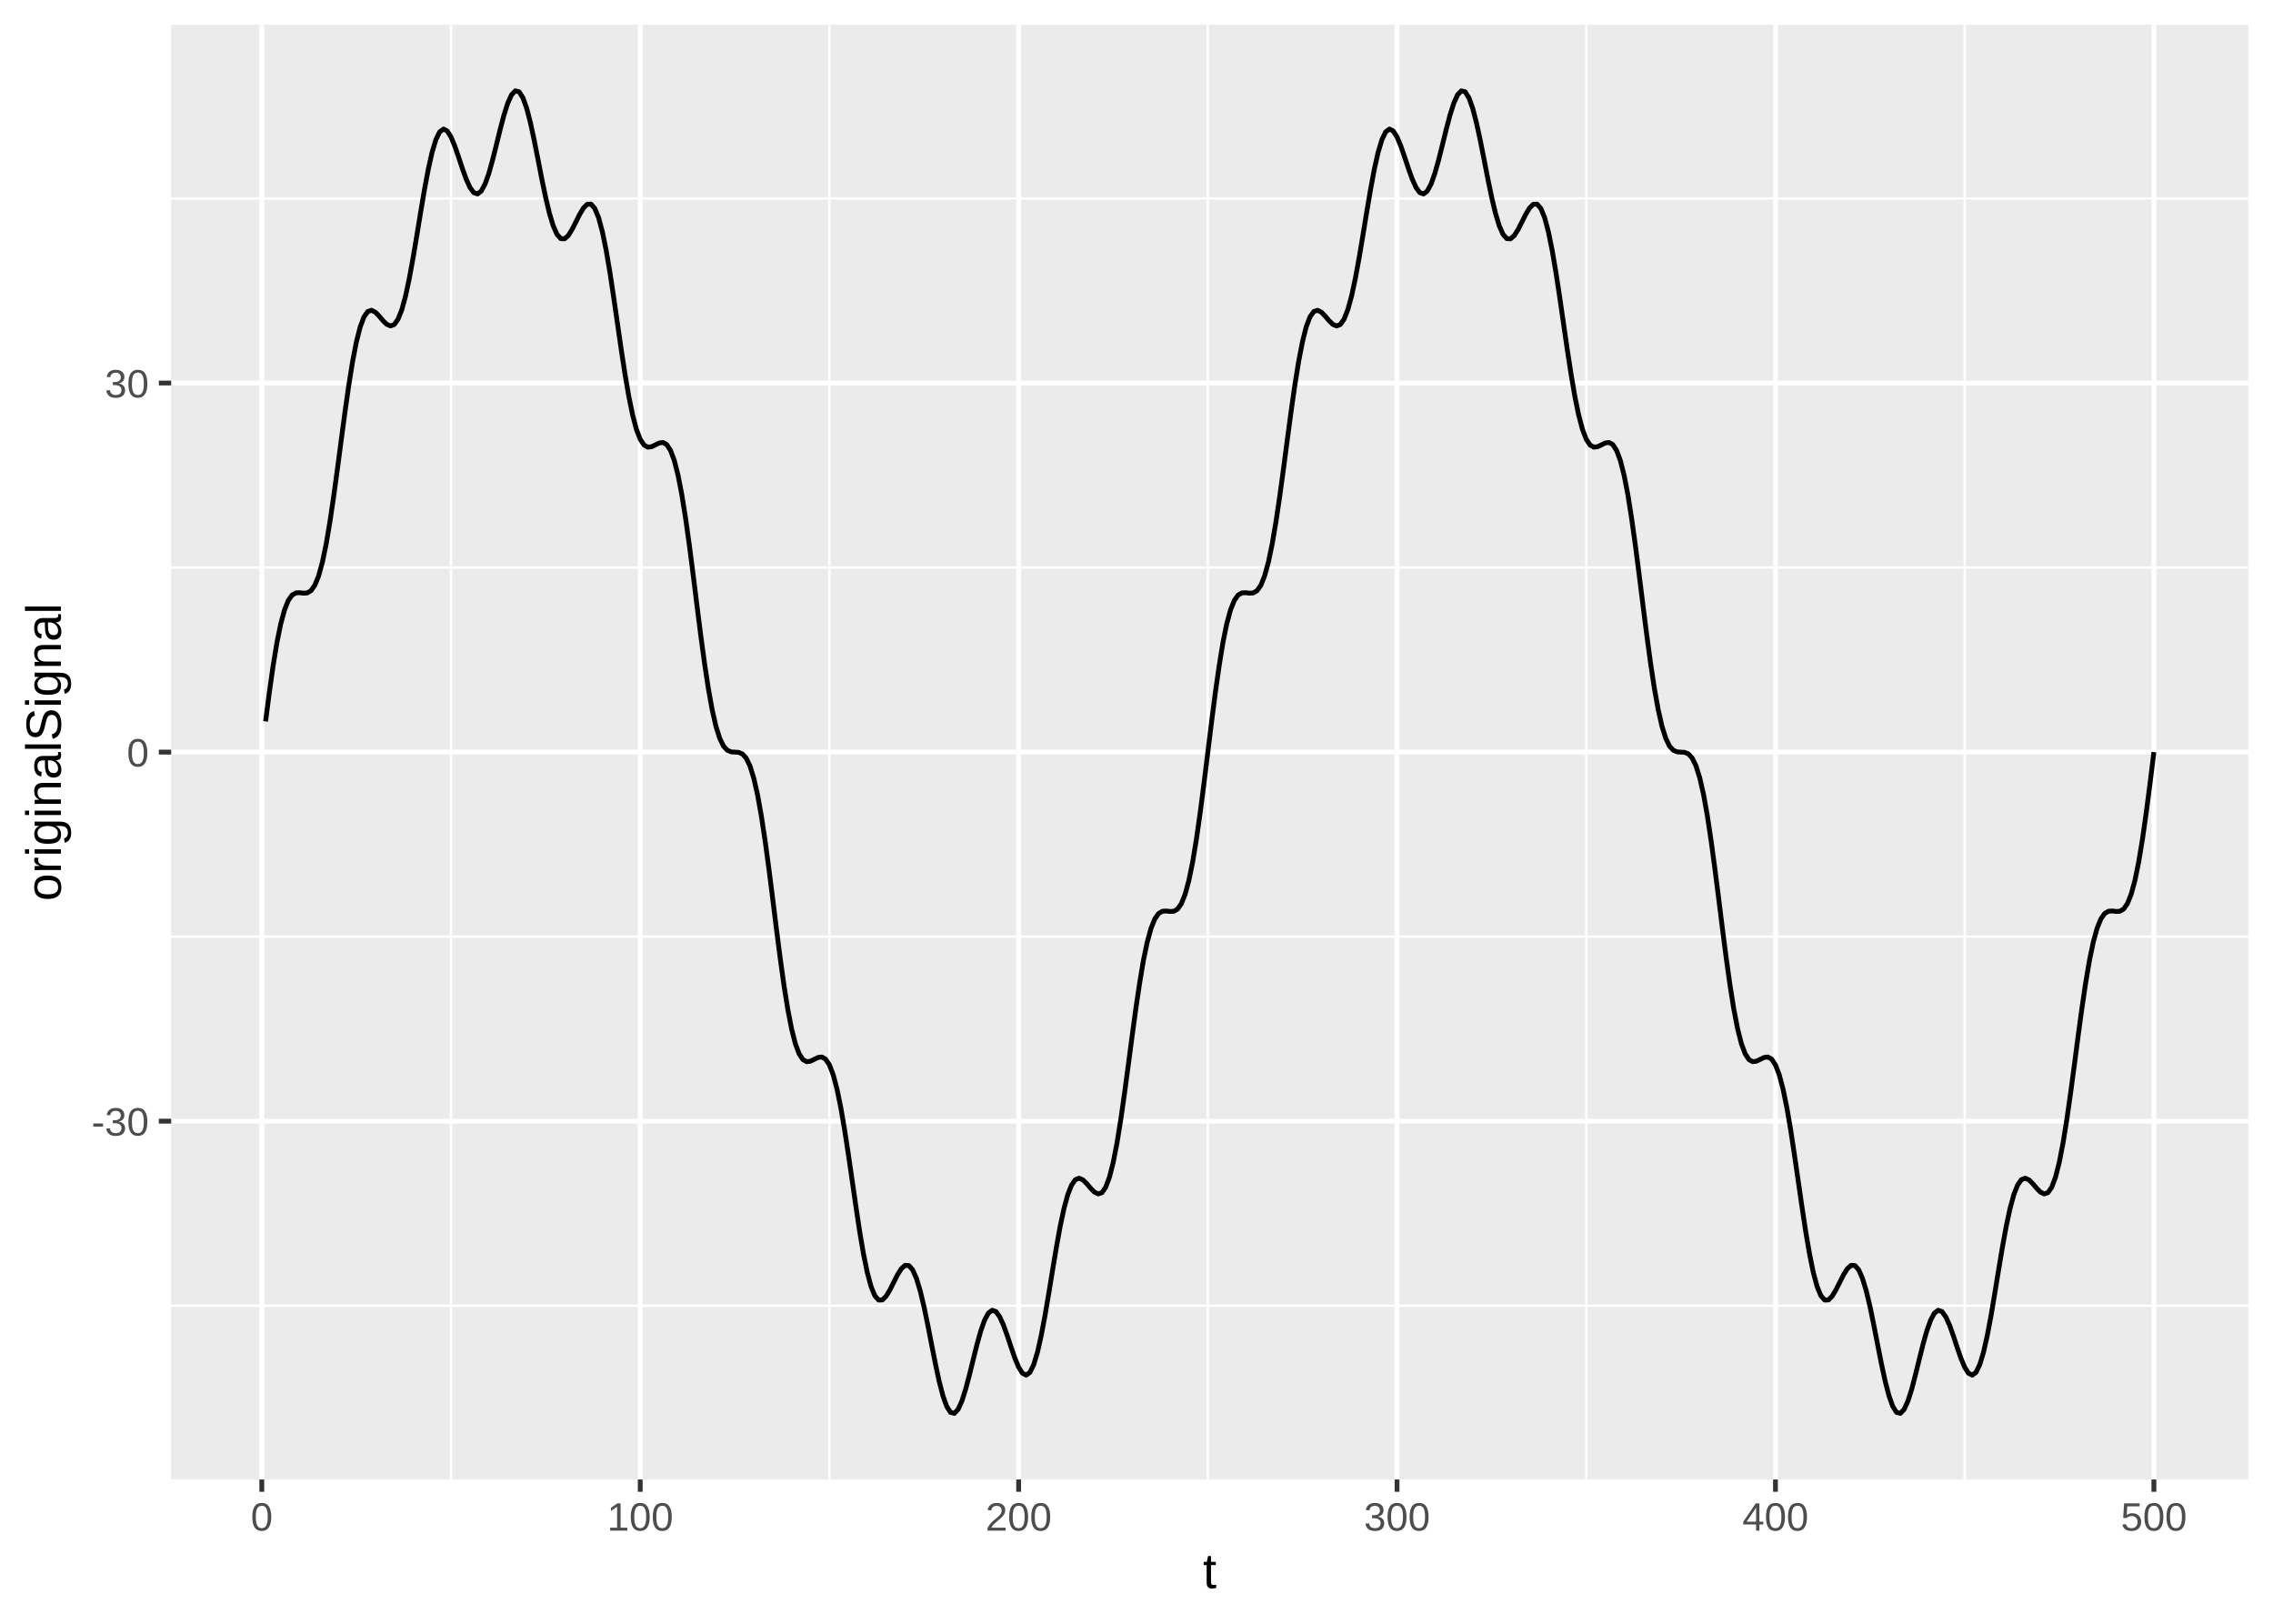
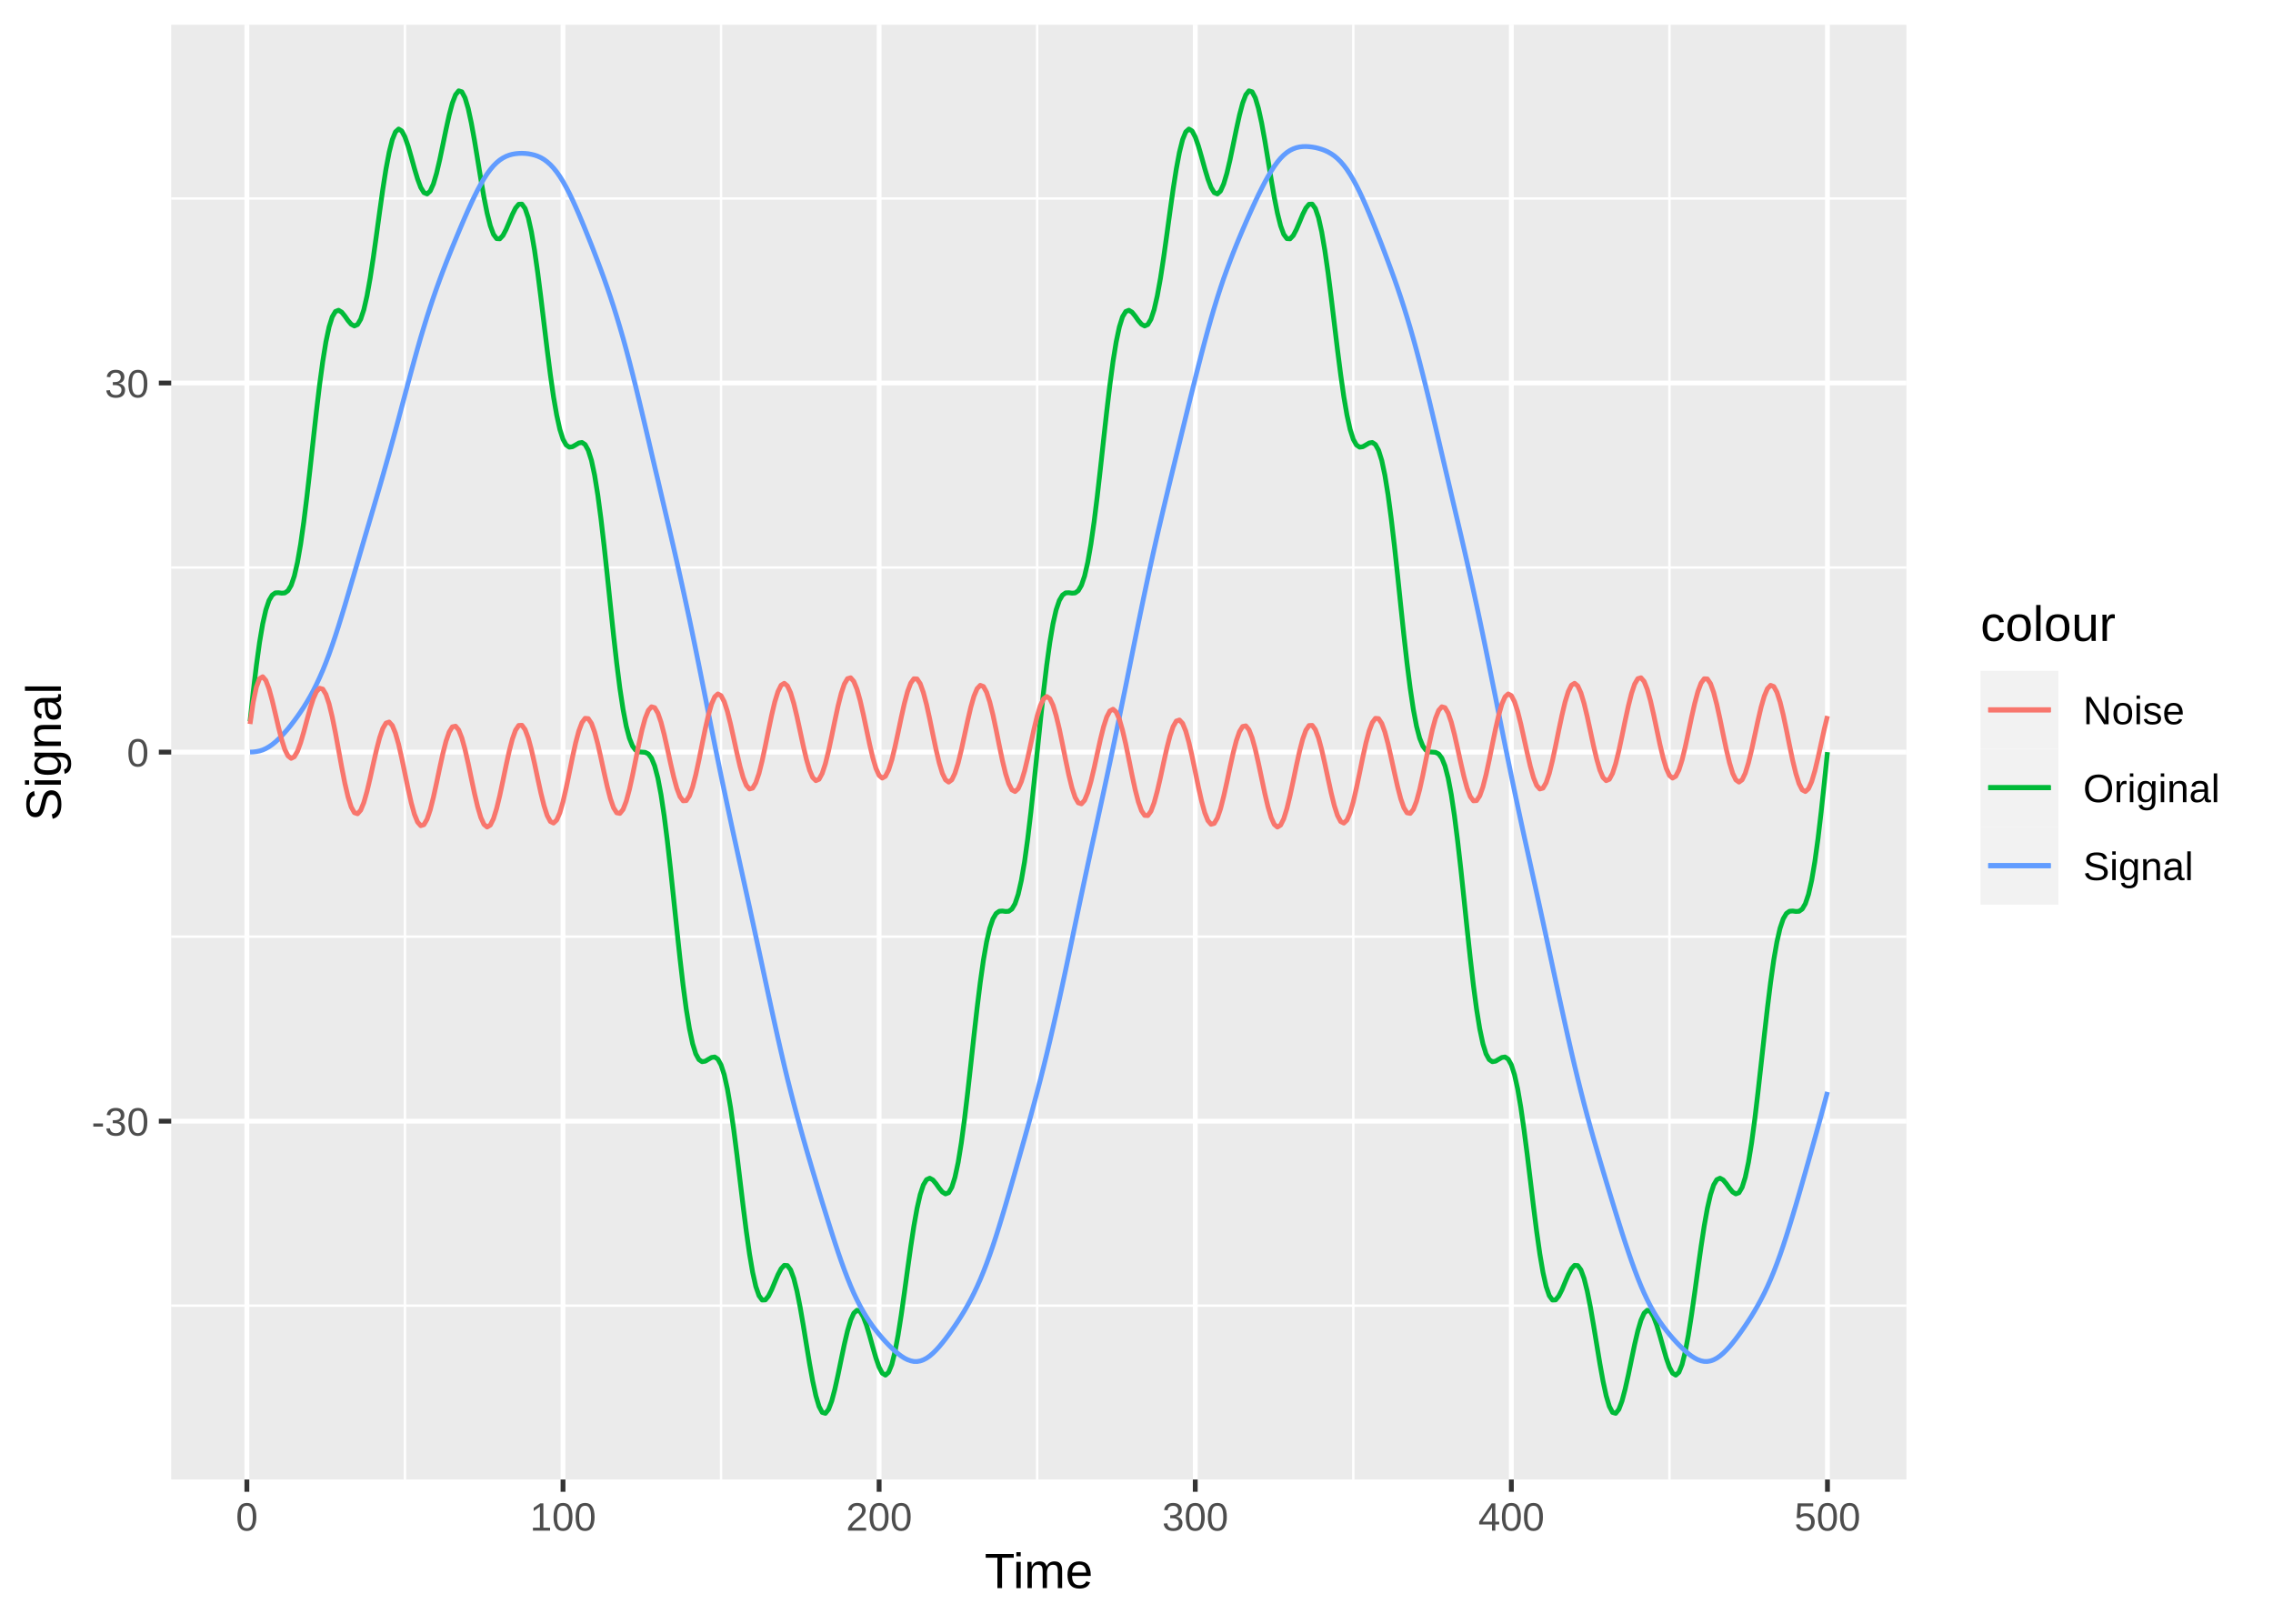
<svg xmlns="http://www.w3.org/2000/svg" class="svglite" width="504.00pt" height="360.00pt" viewBox="0 0 504.00 360.00">
  <defs>
    <style type="text/css">
    .svglite line, .svglite polyline, .svglite polygon, .svglite path, .svglite rect, .svglite circle {
      fill: none;
      stroke: #000000;
      stroke-linecap: round;
      stroke-linejoin: round;
      stroke-miterlimit: 10.00;
    }
  </style>
  </defs>
  <rect width="100%" height="100%" style="stroke: none; fill: #FFFFFF;" />
  <defs>
    <clipPath id="cpMC4wMHw1MDQuMDB8MC4wMHwzNjAuMDA=">
      <rect x="0.00" y="0.00" width="504.00" height="360.00" />
    </clipPath>
  </defs>
  <g clip-path="url(#cpMC4wMHw1MDQuMDB8MC4wMHwzNjAuMDA=)">
    <rect x="0.00" y="0.00" width="504.00" height="360.00" style="stroke-width: 1.07; stroke: #FFFFFF; fill: #FFFFFF;" />
  </g>
  <defs>
-     <clipPath id="cpMzcuOTZ8NDk4LjUyfDUuNDh8MzI4LjAx">
-       <rect x="37.96" y="5.48" width="460.57" height="322.53" />
+     <clipPath id="cpMzcuOTZ8NDIyLjcwfDUuNDh8MzI4LjAx">
+       <rect x="37.96" y="5.48" width="384.75" height="322.53" />
    </clipPath>
  </defs>
-   <g clip-path="url(#cpMzcuOTZ8NDk4LjUyfDUuNDh8MzI4LjAx)">
-     <rect x="37.96" y="5.48" width="460.57" height="322.53" style="stroke-width: 1.07; stroke: none; fill: #EBEBEB;" />
-     <polyline points="37.96,289.48 498.52,289.48 " style="stroke-width: 0.53; stroke: #FFFFFF; stroke-linecap: butt;" />
-     <polyline points="37.96,207.66 498.52,207.66 " style="stroke-width: 0.53; stroke: #FFFFFF; stroke-linecap: butt;" />
-     <polyline points="37.96,125.83 498.52,125.83 " style="stroke-width: 0.53; stroke: #FFFFFF; stroke-linecap: butt;" />
-     <polyline points="37.96,44.01 498.52,44.01 " style="stroke-width: 0.53; stroke: #FFFFFF; stroke-linecap: butt;" />
-     <polyline points="100.00,328.01 100.00,5.48 " style="stroke-width: 0.53; stroke: #FFFFFF; stroke-linecap: butt;" />
-     <polyline points="183.91,328.01 183.91,5.48 " style="stroke-width: 0.53; stroke: #FFFFFF; stroke-linecap: butt;" />
-     <polyline points="267.82,328.01 267.82,5.48 " style="stroke-width: 0.53; stroke: #FFFFFF; stroke-linecap: butt;" />
-     <polyline points="351.73,328.01 351.73,5.48 " style="stroke-width: 0.53; stroke: #FFFFFF; stroke-linecap: butt;" />
-     <polyline points="435.63,328.01 435.63,5.48 " style="stroke-width: 0.53; stroke: #FFFFFF; stroke-linecap: butt;" />
-     <polyline points="37.96,248.57 498.52,248.57 " style="stroke-width: 1.07; stroke: #FFFFFF; stroke-linecap: butt;" />
-     <polyline points="37.96,166.75 498.52,166.75 " style="stroke-width: 1.07; stroke: #FFFFFF; stroke-linecap: butt;" />
-     <polyline points="37.96,84.92 498.52,84.92 " style="stroke-width: 1.07; stroke: #FFFFFF; stroke-linecap: butt;" />
-     <polyline points="58.05,328.01 58.05,5.48 " style="stroke-width: 1.07; stroke: #FFFFFF; stroke-linecap: butt;" />
-     <polyline points="141.96,328.01 141.96,5.48 " style="stroke-width: 1.07; stroke: #FFFFFF; stroke-linecap: butt;" />
-     <polyline points="225.87,328.01 225.87,5.48 " style="stroke-width: 1.07; stroke: #FFFFFF; stroke-linecap: butt;" />
-     <polyline points="309.77,328.01 309.77,5.48 " style="stroke-width: 1.07; stroke: #FFFFFF; stroke-linecap: butt;" />
-     <polyline points="393.68,328.01 393.68,5.48 " style="stroke-width: 1.07; stroke: #FFFFFF; stroke-linecap: butt;" />
-     <polyline points="477.59,328.01 477.59,5.48 " style="stroke-width: 1.07; stroke: #FFFFFF; stroke-linecap: butt;" />
-     <polyline points="58.89,159.94 59.73,153.45 60.57,147.54 61.41,142.44 62.25,138.31 63.09,135.22 63.92,133.13 64.76,131.94 65.60,131.45 66.44,131.41 67.28,131.51 68.12,131.46 68.96,130.96 69.80,129.77 70.64,127.71 71.48,124.67 72.32,120.64 73.15,115.71 73.99,110.04 74.83,103.88 75.67,97.50 76.51,91.21 77.35,85.33 78.19,80.11 79.03,75.78 79.87,72.48 80.71,70.25 81.55,69.07 82.38,68.79 83.22,69.21 84.06,70.07 84.90,71.07 85.74,71.89 86.58,72.27 87.42,71.95 88.26,70.77 89.10,68.65 89.94,65.58 90.77,61.66 91.61,57.08 92.45,52.07 93.29,46.94 94.13,41.98 94.97,37.50 95.81,33.76 96.65,30.96 97.49,29.24 98.33,28.61 99.17,29.04 100.00,30.37 100.84,32.38 101.68,34.81 102.52,37.35 103.36,39.68 104.20,41.55 105.04,42.70 105.88,43.00 106.72,42.35 107.56,40.79 108.40,38.42 109.23,35.44 110.07,32.09 110.91,28.68 111.75,25.50 112.59,22.86 113.43,21.01 114.27,20.14 115.11,20.36 115.95,21.68 116.79,24.03 117.63,27.27 118.46,31.14 119.30,35.38 120.14,39.68 120.98,43.73 121.82,47.26 122.66,50.05 123.50,51.95 124.34,52.90 125.18,52.95 126.02,52.21 126.85,50.87 127.69,49.22 128.53,47.53 129.37,46.13 130.21,45.29 131.05,45.26 131.89,46.22 132.73,48.26 133.57,51.39 134.41,55.51 135.25,60.45 136.08,65.97 136.92,71.78 137.76,77.58 138.60,83.05 139.44,87.95 140.28,92.04 141.12,95.21 141.96,97.40 142.80,98.66 143.64,99.14 144.48,99.04 145.31,98.64 146.15,98.22 146.99,98.10 147.83,98.56 148.67,99.84 149.51,102.08 150.35,105.38 151.19,109.72 152.03,114.99 152.87,121.02 153.71,127.53 154.54,134.26 155.38,140.87 156.22,147.08 157.06,152.62 157.90,157.30 158.74,161.00 159.58,163.68 160.42,165.41 161.26,166.34 162.10,166.70 162.93,166.75 163.77,166.80 164.61,167.15 165.45,168.08 166.29,169.81 167.13,172.50 167.97,176.19 168.81,180.87 169.65,186.41 170.49,192.62 171.33,199.24 172.16,205.96 173.00,212.48 173.84,218.50 174.68,223.77 175.52,228.11 176.36,231.41 177.20,233.66 178.04,234.93 178.88,235.39 179.72,235.27 180.56,234.86 181.39,234.45 182.23,234.35 183.07,234.83 183.91,236.10 184.75,238.29 185.59,241.45 186.43,245.55 187.27,250.44 188.11,255.92 188.95,261.71 189.79,267.52 190.62,273.05 191.46,277.99 192.30,282.11 193.14,285.23 193.98,287.27 194.82,288.23 195.66,288.20 196.50,287.36 197.34,285.96 198.18,284.27 199.01,282.62 199.85,281.29 200.69,280.54 201.53,280.59 202.37,281.54 203.21,283.45 204.05,286.23 204.89,289.76 205.73,293.81 206.57,298.11 207.41,302.35 208.24,306.23 209.08,309.46 209.92,311.82 210.76,313.14 211.60,313.35 212.44,312.48 213.28,310.63 214.12,307.99 214.96,304.81 215.80,301.40 216.64,298.05 217.47,295.07 218.31,292.70 219.15,291.14 219.99,290.50 220.83,290.79 221.67,291.95 222.51,293.81 223.35,296.15 224.19,298.68 225.03,301.11 225.87,303.12 226.70,304.45 227.54,304.88 228.38,304.26 229.22,302.53 230.06,299.73 230.90,295.99 231.74,291.51 232.58,286.56 233.42,281.42 234.26,276.41 235.09,271.83 235.93,267.91 236.77,264.84 237.61,262.72 238.45,261.54 239.29,261.22 240.13,261.60 240.97,262.43 241.81,263.42 242.65,264.28 243.49,264.70 244.32,264.43 245.16,263.24 246.00,261.01 246.84,257.71 247.68,253.38 248.52,248.17 249.36,242.28 250.20,236.00 251.04,229.62 251.88,223.45 252.72,217.79 253.55,212.85 254.39,208.83 255.23,205.79 256.07,203.72 256.91,202.53 257.75,202.03 258.59,201.98 259.43,202.08 260.27,202.04 261.11,201.55 261.94,200.36 262.78,198.27 263.62,195.18 264.46,191.05 265.30,185.95 266.14,180.04 266.98,173.55 267.82,166.75 268.66,159.94 269.50,153.45 270.34,147.54 271.17,142.44 272.01,138.31 272.85,135.22 273.69,133.13 274.53,131.94 275.37,131.45 276.21,131.41 277.05,131.51 277.89,131.46 278.73,130.96 279.57,129.77 280.40,127.71 281.24,124.67 282.08,120.64 282.92,115.71 283.76,110.04 284.60,103.88 285.44,97.50 286.28,91.21 287.12,85.33 287.96,80.11 288.80,75.78 289.63,72.48 290.47,70.25 291.31,69.07 292.15,68.79 292.99,69.21 293.83,70.07 294.67,71.07 295.51,71.89 296.35,72.27 297.19,71.95 298.02,70.77 298.86,68.65 299.70,65.58 300.54,61.66 301.38,57.08 302.22,52.07 303.06,46.94 303.90,41.98 304.74,37.50 305.58,33.76 306.42,30.96 307.25,29.24 308.09,28.61 308.93,29.04 309.77,30.37 310.61,32.38 311.45,34.81 312.29,37.35 313.13,39.68 313.97,41.55 314.81,42.70 315.65,43.00 316.48,42.35 317.32,40.79 318.16,38.42 319.00,35.44 319.84,32.09 320.68,28.68 321.52,25.50 322.36,22.86 323.20,21.01 324.04,20.14 324.88,20.36 325.71,21.68 326.55,24.03 327.39,27.27 328.23,31.14 329.07,35.38 329.91,39.68 330.75,43.73 331.59,47.26 332.43,50.05 333.27,51.95 334.10,52.90 334.94,52.95 335.78,52.21 336.62,50.87 337.46,49.22 338.30,47.53 339.14,46.13 339.98,45.29 340.82,45.26 341.66,46.22 342.50,48.26 343.33,51.39 344.17,55.51 345.01,60.45 345.85,65.97 346.69,71.78 347.53,77.58 348.37,83.05 349.21,87.95 350.05,92.04 350.89,95.21 351.73,97.40 352.56,98.66 353.40,99.14 354.24,99.04 355.08,98.64 355.92,98.22 356.76,98.10 357.60,98.56 358.44,99.84 359.28,102.08 360.12,105.38 360.96,109.72 361.79,114.99 362.63,121.02 363.47,127.53 364.31,134.26 365.15,140.87 365.99,147.08 366.83,152.62 367.67,157.30 368.51,161.00 369.35,163.68 370.18,165.41 371.02,166.34 371.86,166.70 372.70,166.75 373.54,166.80 374.38,167.15 375.22,168.08 376.06,169.81 376.90,172.50 377.74,176.19 378.58,180.87 379.41,186.41 380.25,192.62 381.09,199.24 381.93,205.96 382.77,212.48 383.61,218.50 384.45,223.77 385.29,228.11 386.13,231.41 386.97,233.66 387.81,234.93 388.64,235.39 389.48,235.27 390.32,234.86 391.16,234.45 392.00,234.35 392.84,234.83 393.68,236.10 394.52,238.29 395.36,241.45 396.20,245.55 397.04,250.44 397.87,255.92 398.71,261.71 399.55,267.52 400.39,273.05 401.23,277.99 402.07,282.11 402.91,285.23 403.75,287.27 404.59,288.23 405.43,288.20 406.26,287.36 407.10,285.96 407.94,284.27 408.78,282.62 409.62,281.29 410.46,280.54 411.30,280.59 412.14,281.54 412.98,283.45 413.82,286.23 414.66,289.76 415.49,293.81 416.33,298.11 417.17,302.35 418.01,306.23 418.85,309.46 419.69,311.82 420.53,313.14 421.37,313.35 422.21,312.48 423.05,310.63 423.89,307.99 424.72,304.81 425.56,301.40 426.40,298.05 427.24,295.07 428.08,292.70 428.92,291.14 429.76,290.50 430.60,290.79 431.44,291.95 432.28,293.81 433.12,296.15 433.95,298.68 434.79,301.11 435.63,303.12 436.47,304.45 437.31,304.88 438.15,304.26 438.99,302.53 439.83,299.73 440.67,295.99 441.51,291.51 442.34,286.56 443.18,281.42 444.02,276.41 444.86,271.83 445.70,267.91 446.54,264.84 447.38,262.72 448.22,261.54 449.06,261.22 449.90,261.60 450.74,262.43 451.57,263.42 452.41,264.28 453.25,264.70 454.09,264.43 454.93,263.24 455.77,261.01 456.61,257.71 457.45,253.38 458.29,248.17 459.13,242.28 459.97,236.00 460.80,229.62 461.64,223.45 462.48,217.79 463.32,212.85 464.16,208.83 465.00,205.79 465.84,203.72 466.68,202.53 467.52,202.03 468.36,201.98 469.20,202.08 470.03,202.04 470.87,201.55 471.71,200.36 472.55,198.27 473.39,195.18 474.23,191.05 475.07,185.95 475.91,180.04 476.75,173.55 477.59,166.75 " style="stroke-width: 1.07; stroke-linecap: butt;" />
+   <g clip-path="url(#cpMzcuOTZ8NDIyLjcwfDUuNDh8MzI4LjAx)">
+     <rect x="37.96" y="5.48" width="384.75" height="322.53" style="stroke-width: 1.07; stroke: none; fill: #EBEBEB;" />
+     <polyline points="37.96,289.48 422.70,289.48 " style="stroke-width: 0.53; stroke: #FFFFFF; stroke-linecap: butt;" />
+     <polyline points="37.96,207.66 422.70,207.66 " style="stroke-width: 0.53; stroke: #FFFFFF; stroke-linecap: butt;" />
+     <polyline points="37.96,125.83 422.70,125.83 " style="stroke-width: 0.53; stroke: #FFFFFF; stroke-linecap: butt;" />
+     <polyline points="37.96,44.01 422.70,44.01 " style="stroke-width: 0.53; stroke: #FFFFFF; stroke-linecap: butt;" />
+     <polyline points="89.79,328.01 89.79,5.48 " style="stroke-width: 0.53; stroke: #FFFFFF; stroke-linecap: butt;" />
+     <polyline points="159.88,328.01 159.88,5.48 " style="stroke-width: 0.53; stroke: #FFFFFF; stroke-linecap: butt;" />
+     <polyline points="229.98,328.01 229.98,5.48 " style="stroke-width: 0.53; stroke: #FFFFFF; stroke-linecap: butt;" />
+     <polyline points="300.07,328.01 300.07,5.48 " style="stroke-width: 0.53; stroke: #FFFFFF; stroke-linecap: butt;" />
+     <polyline points="370.17,328.01 370.17,5.48 " style="stroke-width: 0.53; stroke: #FFFFFF; stroke-linecap: butt;" />
+     <polyline points="37.96,248.57 422.70,248.57 " style="stroke-width: 1.07; stroke: #FFFFFF; stroke-linecap: butt;" />
+     <polyline points="37.96,166.75 422.70,166.75 " style="stroke-width: 1.07; stroke: #FFFFFF; stroke-linecap: butt;" />
+     <polyline points="37.96,84.92 422.70,84.92 " style="stroke-width: 1.07; stroke: #FFFFFF; stroke-linecap: butt;" />
+     <polyline points="54.74,328.01 54.74,5.48 " style="stroke-width: 1.07; stroke: #FFFFFF; stroke-linecap: butt;" />
+     <polyline points="124.84,328.01 124.84,5.48 " style="stroke-width: 1.07; stroke: #FFFFFF; stroke-linecap: butt;" />
+     <polyline points="194.93,328.01 194.93,5.48 " style="stroke-width: 1.07; stroke: #FFFFFF; stroke-linecap: butt;" />
+     <polyline points="265.03,328.01 265.03,5.48 " style="stroke-width: 1.07; stroke: #FFFFFF; stroke-linecap: butt;" />
+     <polyline points="335.12,328.01 335.12,5.48 " style="stroke-width: 1.07; stroke: #FFFFFF; stroke-linecap: butt;" />
+     <polyline points="405.21,328.01 405.21,5.48 " style="stroke-width: 1.07; stroke: #FFFFFF; stroke-linecap: butt;" />
+     <polyline points="55.44,159.94 56.14,153.45 56.85,147.54 57.55,142.44 58.25,138.31 58.95,135.22 59.65,133.13 60.35,131.94 61.05,131.45 61.75,131.41 62.45,131.51 63.15,131.46 63.86,130.96 64.56,129.77 65.26,127.71 65.96,124.67 66.66,120.64 67.36,115.71 68.06,110.04 68.76,103.88 69.46,97.50 70.16,91.21 70.86,85.33 71.57,80.11 72.27,75.78 72.97,72.48 73.67,70.25 74.37,69.07 75.07,68.79 75.77,69.21 76.47,70.07 77.17,71.07 77.87,71.89 78.58,72.27 79.28,71.95 79.98,70.77 80.68,68.65 81.38,65.58 82.08,61.66 82.78,57.08 83.48,52.07 84.18,46.94 84.88,41.98 85.58,37.50 86.29,33.76 86.99,30.96 87.69,29.24 88.39,28.61 89.09,29.04 89.79,30.37 90.49,32.38 91.19,34.81 91.89,37.35 92.59,39.68 93.29,41.55 94.00,42.70 94.70,43.00 95.40,42.35 96.10,40.79 96.80,38.42 97.50,35.44 98.20,32.09 98.90,28.68 99.60,25.50 100.30,22.86 101.01,21.01 101.71,20.14 102.41,20.36 103.11,21.68 103.81,24.03 104.51,27.27 105.21,31.14 105.91,35.38 106.61,39.68 107.31,43.73 108.01,47.26 108.72,50.05 109.42,51.95 110.12,52.90 110.82,52.95 111.52,52.21 112.22,50.87 112.92,49.22 113.62,47.53 114.32,46.13 115.02,45.29 115.73,45.26 116.43,46.22 117.13,48.26 117.83,51.39 118.53,55.51 119.23,60.45 119.93,65.97 120.63,71.78 121.33,77.58 122.03,83.05 122.73,87.95 123.44,92.04 124.14,95.21 124.84,97.40 125.54,98.66 126.24,99.14 126.94,99.04 127.64,98.64 128.34,98.22 129.04,98.10 129.74,98.56 130.44,99.84 131.15,102.08 131.85,105.38 132.55,109.72 133.25,114.99 133.95,121.02 134.65,127.53 135.35,134.26 136.05,140.87 136.75,147.08 137.45,152.62 138.16,157.30 138.86,161.00 139.56,163.68 140.26,165.41 140.96,166.34 141.66,166.70 142.36,166.75 143.06,166.80 143.76,167.15 144.46,168.08 145.16,169.81 145.87,172.50 146.57,176.19 147.27,180.87 147.97,186.41 148.67,192.62 149.37,199.24 150.07,205.96 150.77,212.48 151.47,218.50 152.17,223.77 152.88,228.11 153.58,231.41 154.28,233.66 154.98,234.93 155.68,235.39 156.38,235.27 157.08,234.86 157.78,234.45 158.48,234.35 159.18,234.83 159.88,236.10 160.59,238.29 161.29,241.45 161.99,245.55 162.69,250.44 163.39,255.92 164.09,261.71 164.79,267.52 165.49,273.05 166.19,277.99 166.89,282.11 167.59,285.23 168.30,287.27 169.00,288.23 169.70,288.20 170.40,287.36 171.10,285.96 171.80,284.27 172.50,282.62 173.20,281.29 173.90,280.54 174.60,280.59 175.31,281.54 176.01,283.45 176.71,286.23 177.41,289.76 178.11,293.81 178.81,298.11 179.51,302.35 180.21,306.23 180.91,309.46 181.61,311.82 182.31,313.14 183.02,313.35 183.72,312.48 184.42,310.63 185.12,307.99 185.82,304.81 186.52,301.40 187.22,298.05 187.92,295.07 188.62,292.70 189.32,291.14 190.03,290.50 190.73,290.79 191.43,291.95 192.13,293.81 192.83,296.15 193.53,298.68 194.23,301.11 194.93,303.12 195.63,304.45 196.33,304.88 197.03,304.26 197.74,302.53 198.44,299.73 199.14,295.99 199.84,291.51 200.54,286.56 201.24,281.42 201.94,276.41 202.64,271.83 203.34,267.91 204.04,264.84 204.74,262.72 205.45,261.54 206.15,261.22 206.85,261.60 207.55,262.43 208.25,263.42 208.95,264.28 209.65,264.70 210.35,264.43 211.05,263.24 211.75,261.01 212.46,257.71 213.16,253.38 213.86,248.17 214.56,242.28 215.26,236.00 215.96,229.62 216.66,223.45 217.36,217.79 218.06,212.85 218.76,208.83 219.46,205.79 220.17,203.72 220.87,202.53 221.57,202.03 222.27,201.98 222.97,202.08 223.67,202.04 224.37,201.55 225.07,200.36 225.77,198.27 226.47,195.18 227.18,191.05 227.88,185.95 228.58,180.04 229.28,173.55 229.98,166.75 230.68,159.94 231.38,153.45 232.08,147.54 232.78,142.44 233.48,138.31 234.18,135.22 234.89,133.13 235.59,131.94 236.29,131.45 236.99,131.41 237.69,131.51 238.39,131.46 239.09,130.96 239.79,129.77 240.49,127.71 241.19,124.67 241.89,120.64 242.60,115.71 243.30,110.04 244.00,103.88 244.70,97.50 245.40,91.21 246.10,85.33 246.80,80.11 247.50,75.78 248.20,72.48 248.90,70.25 249.61,69.07 250.31,68.79 251.01,69.21 251.71,70.07 252.41,71.07 253.11,71.89 253.81,72.27 254.51,71.95 255.21,70.77 255.91,68.65 256.61,65.58 257.32,61.66 258.02,57.08 258.72,52.07 259.42,46.94 260.12,41.98 260.82,37.50 261.52,33.76 262.22,30.96 262.92,29.24 263.62,28.61 264.33,29.04 265.03,30.37 265.73,32.38 266.43,34.81 267.13,37.35 267.83,39.68 268.53,41.55 269.23,42.70 269.93,43.00 270.63,42.35 271.33,40.79 272.04,38.42 272.74,35.44 273.44,32.09 274.14,28.68 274.84,25.50 275.54,22.86 276.24,21.01 276.94,20.14 277.64,20.36 278.34,21.68 279.04,24.03 279.75,27.27 280.45,31.14 281.15,35.38 281.85,39.68 282.55,43.73 283.25,47.26 283.95,50.05 284.65,51.95 285.35,52.90 286.05,52.95 286.76,52.21 287.46,50.87 288.16,49.22 288.86,47.53 289.56,46.13 290.26,45.29 290.96,45.26 291.66,46.22 292.36,48.26 293.06,51.39 293.76,55.51 294.47,60.45 295.17,65.97 295.87,71.78 296.57,77.58 297.27,83.05 297.97,87.95 298.67,92.04 299.37,95.21 300.07,97.40 300.77,98.66 301.48,99.14 302.18,99.04 302.88,98.64 303.58,98.22 304.28,98.10 304.98,98.56 305.68,99.84 306.38,102.08 307.08,105.38 307.78,109.72 308.48,114.99 309.19,121.02 309.89,127.53 310.59,134.26 311.29,140.87 311.99,147.08 312.69,152.62 313.39,157.30 314.09,161.00 314.79,163.68 315.49,165.41 316.19,166.34 316.90,166.70 317.60,166.75 318.30,166.80 319.00,167.15 319.70,168.08 320.40,169.81 321.10,172.50 321.80,176.19 322.50,180.87 323.20,186.41 323.91,192.62 324.61,199.24 325.31,205.96 326.01,212.48 326.71,218.50 327.41,223.77 328.11,228.11 328.81,231.41 329.51,233.66 330.21,234.93 330.91,235.39 331.62,235.27 332.32,234.86 333.02,234.45 333.72,234.35 334.42,234.83 335.12,236.10 335.82,238.29 336.52,241.45 337.22,245.55 337.92,250.44 338.63,255.92 339.33,261.71 340.03,267.52 340.73,273.05 341.43,277.99 342.13,282.11 342.83,285.23 343.53,287.27 344.23,288.23 344.93,288.20 345.63,287.36 346.34,285.96 347.04,284.27 347.74,282.62 348.44,281.29 349.14,280.54 349.84,280.59 350.54,281.54 351.24,283.45 351.94,286.23 352.64,289.76 353.34,293.81 354.05,298.11 354.75,302.35 355.45,306.23 356.15,309.46 356.85,311.82 357.55,313.14 358.25,313.35 358.95,312.48 359.65,310.63 360.35,307.99 361.06,304.81 361.76,301.40 362.46,298.05 363.16,295.07 363.86,292.70 364.56,291.14 365.26,290.50 365.96,290.79 366.66,291.95 367.36,293.81 368.06,296.15 368.77,298.68 369.47,301.11 370.17,303.12 370.87,304.45 371.57,304.88 372.27,304.26 372.97,302.53 373.67,299.73 374.37,295.99 375.07,291.51 375.78,286.56 376.48,281.42 377.18,276.41 377.88,271.83 378.58,267.91 379.28,264.84 379.98,262.72 380.68,261.54 381.38,261.22 382.08,261.60 382.78,262.43 383.49,263.42 384.19,264.28 384.89,264.70 385.59,264.43 386.29,263.24 386.99,261.01 387.69,257.71 388.39,253.38 389.09,248.17 389.79,242.28 390.49,236.00 391.20,229.62 391.90,223.45 392.60,217.79 393.30,212.85 394.00,208.83 394.70,205.79 395.40,203.72 396.10,202.53 396.80,202.03 397.50,201.98 398.21,202.08 398.91,202.04 399.61,201.55 400.31,200.36 401.01,198.27 401.71,195.18 402.41,191.05 403.11,185.95 403.81,180.04 404.51,173.55 405.21,166.75 " style="stroke-width: 1.07; stroke: #00BA38; stroke-linecap: butt;" />
+     <polyline points="55.44,166.74 56.14,166.71 56.85,166.63 57.55,166.49 58.25,166.27 58.95,165.96 59.65,165.56 60.35,165.08 61.05,164.51 61.75,163.87 62.45,163.16 63.15,162.39 63.86,161.57 64.56,160.70 65.26,159.78 65.96,158.83 66.66,157.82 67.36,156.76 68.06,155.63 68.76,154.43 69.46,153.14 70.16,151.74 70.86,150.24 71.57,148.62 72.27,146.88 72.97,145.02 73.67,143.04 74.37,140.96 75.07,138.79 75.77,136.53 76.47,134.22 77.17,131.86 77.87,129.47 78.58,127.06 79.28,124.65 79.98,122.25 80.68,119.85 81.38,117.47 82.08,115.09 82.78,112.71 83.48,110.32 84.18,107.92 84.88,105.48 85.58,103.02 86.29,100.52 86.99,97.98 87.69,95.40 88.39,92.80 89.09,90.17 89.79,87.54 90.49,84.91 91.19,82.31 91.89,79.76 92.59,77.26 93.29,74.82 94.00,72.47 94.70,70.21 95.40,68.04 96.10,65.95 96.80,63.94 97.50,62.01 98.20,60.14 98.90,58.32 99.60,56.55 100.30,54.81 101.01,53.10 101.71,51.41 102.41,49.75 103.11,48.12 103.81,46.53 104.51,44.99 105.21,43.52 105.91,42.12 106.61,40.82 107.31,39.63 108.01,38.55 108.72,37.59 109.42,36.76 110.12,36.06 110.82,35.48 111.52,35.02 112.22,34.66 112.92,34.39 113.62,34.20 114.32,34.08 115.02,34.01 115.73,33.99 116.43,34.02 117.13,34.09 117.83,34.22 118.53,34.39 119.23,34.63 119.93,34.95 120.63,35.36 121.33,35.88 122.03,36.50 122.73,37.25 123.44,38.13 124.14,39.13 124.84,40.26 125.54,41.51 126.24,42.86 126.94,44.32 127.64,45.86 128.34,47.46 129.04,49.12 129.74,50.83 130.44,52.57 131.15,54.34 131.85,56.15 132.55,57.99 133.25,59.86 133.95,61.79 134.65,63.78 135.35,65.84 136.05,67.98 136.75,70.22 137.45,72.55 138.16,74.99 138.86,77.53 139.56,80.17 140.26,82.90 140.96,85.71 141.66,88.59 142.36,91.51 143.06,94.47 143.76,97.45 144.46,100.45 145.16,103.44 145.87,106.43 146.57,109.42 147.27,112.41 147.97,115.40 148.67,118.41 149.37,121.44 150.07,124.51 150.77,127.62 151.47,130.79 152.17,134.02 152.88,137.32 153.58,140.68 154.28,144.09 154.98,147.55 155.68,151.05 156.38,154.56 157.08,158.09 157.78,161.60 158.48,165.09 159.18,168.55 159.88,171.96 160.59,175.32 161.29,178.64 161.99,181.92 162.69,185.16 163.39,188.36 164.09,191.56 164.79,194.74 165.49,197.93 166.19,201.13 166.89,204.35 167.59,207.59 168.30,210.85 169.00,214.11 169.70,217.38 170.40,220.64 171.10,223.87 171.80,227.06 172.50,230.20 173.20,233.26 173.90,236.25 174.60,239.16 175.31,241.97 176.01,244.69 176.71,247.33 177.41,249.90 178.11,252.39 178.81,254.84 179.51,257.23 180.21,259.60 180.91,261.93 181.61,264.25 182.31,266.55 183.02,268.83 183.72,271.08 184.42,273.30 185.12,275.47 185.82,277.58 186.52,279.61 187.22,281.55 187.92,283.38 188.62,285.11 189.32,286.72 190.03,288.21 190.73,289.58 191.43,290.84 192.13,292.00 192.83,293.07 193.53,294.06 194.23,294.98 194.93,295.84 195.63,296.66 196.33,297.44 197.03,298.18 197.74,298.88 198.44,299.53 199.14,300.13 199.84,300.66 200.54,301.11 201.24,301.46 201.94,301.71 202.64,301.85 203.34,301.86 204.04,301.74 204.74,301.49 205.45,301.12 206.15,300.63 206.85,300.03 207.55,299.34 208.25,298.57 208.95,297.73 209.65,296.84 210.35,295.90 211.05,294.92 211.75,293.91 212.46,292.85 213.16,291.75 213.86,290.60 214.56,289.38 215.26,288.09 215.96,286.71 216.66,285.24 217.36,283.66 218.06,281.96 218.76,280.15 219.46,278.22 220.17,276.18 220.87,274.05 221.57,271.82 222.27,269.52 222.97,267.17 223.67,264.76 224.37,262.33 225.07,259.87 225.77,257.39 226.47,254.90 227.18,252.39 227.88,249.87 228.58,247.32 229.28,244.73 229.98,242.09 230.68,239.39 231.38,236.62 232.08,233.77 232.78,230.84 233.48,227.82 234.18,224.73 234.89,221.56 235.59,218.32 236.29,215.04 236.99,211.72 237.69,208.38 238.39,205.03 239.09,201.69 239.79,198.36 240.49,195.06 241.19,191.78 241.89,188.53 242.60,185.29 243.30,182.07 244.00,178.85 244.70,175.62 245.40,172.37 246.10,169.09 246.80,165.77 247.50,162.41 248.20,159.01 248.90,155.57 249.61,152.11 250.31,148.62 251.01,145.13 251.71,141.66 252.41,138.20 253.11,134.79 253.81,131.43 254.51,128.13 255.21,124.89 255.91,121.73 256.61,118.64 257.32,115.60 258.02,112.62 258.72,109.69 259.42,106.78 260.12,103.90 260.82,101.02 261.52,98.16 262.22,95.29 262.92,92.43 263.62,89.57 264.33,86.72 265.03,83.90 265.73,81.12 266.43,78.39 267.13,75.73 267.83,73.15 268.53,70.66 269.23,68.27 269.93,65.99 270.63,63.82 271.33,61.74 272.04,59.77 272.74,57.88 273.44,56.06 274.14,54.31 274.84,52.61 275.54,50.96 276.24,49.34 276.94,47.75 277.64,46.19 278.34,44.67 279.04,43.19 279.75,41.77 280.45,40.41 281.15,39.14 281.85,37.96 282.55,36.88 283.25,35.92 283.95,35.09 284.65,34.38 285.35,33.80 286.05,33.34 286.76,32.99 287.46,32.74 288.16,32.58 288.86,32.50 289.56,32.48 290.26,32.52 290.96,32.60 291.66,32.72 292.36,32.89 293.06,33.10 293.76,33.36 294.47,33.69 295.17,34.09 295.87,34.57 296.57,35.16 297.27,35.85 297.97,36.67 298.67,37.60 299.37,38.67 300.07,39.85 300.77,41.15 301.48,42.56 302.18,44.06 302.88,45.64 303.58,47.29 304.28,48.99 304.98,50.73 305.68,52.50 306.38,54.30 307.08,56.14 307.78,58.00 308.48,59.90 309.19,61.85 309.89,63.85 310.59,65.93 311.29,68.09 311.99,70.34 312.69,72.69 313.39,75.13 314.09,77.68 314.79,80.33 315.49,83.07 316.19,85.88 316.90,88.76 317.60,91.69 318.30,94.65 319.00,97.64 319.70,100.63 320.40,103.62 321.10,106.61 321.80,109.60 322.50,112.58 323.20,115.57 323.91,118.58 324.61,121.61 325.31,124.67 326.01,127.78 326.71,130.95 327.41,134.18 328.11,137.47 328.81,140.82 329.51,144.23 330.21,147.68 330.91,151.17 331.62,154.69 332.32,158.20 333.02,161.71 333.72,165.20 334.42,168.65 335.12,172.05 335.82,175.42 336.52,178.73 337.22,182.00 337.92,185.23 338.63,188.44 339.33,191.62 340.03,194.81 340.73,197.99 341.43,201.19 342.13,204.40 342.83,207.64 343.53,210.89 344.23,214.15 344.93,217.42 345.63,220.67 346.34,223.90 347.04,227.09 347.74,230.22 348.44,233.29 349.14,236.27 349.84,239.17 350.54,241.98 351.24,244.71 351.94,247.35 352.64,249.91 353.34,252.40 354.05,254.84 354.75,257.24 355.45,259.60 356.15,261.94 356.85,264.25 357.55,266.55 358.25,268.83 358.95,271.08 359.65,273.30 360.35,275.46 361.06,277.57 361.76,279.60 362.46,281.54 363.16,283.38 363.86,285.10 364.56,286.71 365.26,288.20 365.96,289.57 366.66,290.83 367.36,291.99 368.06,293.06 368.77,294.05 369.47,294.97 370.17,295.84 370.87,296.66 371.57,297.43 372.27,298.17 372.97,298.87 373.67,299.52 374.37,300.12 375.07,300.65 375.78,301.10 376.48,301.46 377.18,301.71 377.88,301.84 378.58,301.85 379.28,301.73 379.98,301.48 380.68,301.11 381.38,300.62 382.08,300.03 382.78,299.34 383.49,298.57 384.19,297.73 384.89,296.84 385.59,295.90 386.29,294.92 386.99,293.90 387.69,292.85 388.39,291.75 389.09,290.59 389.79,289.38 390.49,288.09 391.20,286.71 391.90,285.24 392.60,283.65 393.30,281.96 394.00,280.14 394.70,278.22 395.40,276.18 396.10,274.04 396.80,271.82 397.50,269.52 398.21,267.16 398.91,264.76 399.61,262.32 400.31,259.86 401.01,257.39 401.71,254.90 402.41,252.39 403.11,249.87 403.81,247.32 404.51,244.73 405.21,242.09 " style="stroke-width: 1.07; stroke: #619CFF; stroke-linecap: butt;" />
+     <polyline points="55.44,160.52 56.14,155.68 56.85,152.33 57.55,150.47 58.25,150.04 58.95,150.86 59.65,152.71 60.35,155.28 61.05,158.23 61.75,161.24 62.45,163.97 63.15,166.16 63.86,167.59 64.56,168.14 65.26,167.78 65.96,166.57 66.66,164.66 67.36,162.26 68.06,159.64 68.76,157.10 69.46,154.92 70.16,153.35 70.86,152.59 71.57,152.78 72.27,153.94 72.97,156.05 73.67,158.95 74.37,162.44 75.07,166.26 75.77,170.10 76.47,173.67 77.17,176.68 77.87,178.91 78.58,180.18 79.28,180.42 79.98,179.63 80.68,177.92 81.38,175.46 82.08,172.50 82.78,169.32 83.48,166.25 84.18,163.56 84.88,161.51 85.58,160.32 86.29,160.08 86.99,160.85 87.69,162.56 88.39,165.05 89.09,168.13 89.79,171.51 90.49,174.90 91.19,178.00 91.89,180.52 92.59,182.26 93.29,183.06 94.00,182.84 94.70,181.63 95.40,179.55 96.10,176.78 96.80,173.58 97.50,170.24 98.20,167.06 98.90,164.33 99.60,162.30 100.30,161.15 101.01,161.00 101.71,161.84 102.41,163.62 103.11,166.16 103.81,169.25 104.51,172.60 105.21,175.90 105.91,178.87 106.61,181.24 107.31,182.78 108.01,183.36 108.72,182.93 109.42,181.52 110.12,179.26 110.82,176.36 111.52,173.07 112.22,169.68 112.92,166.51 113.62,163.83 114.32,161.88 115.02,160.84 115.73,160.80 116.43,161.75 117.13,163.61 117.83,166.21 118.53,169.29 119.23,172.60 119.93,175.81 120.63,178.63 121.33,180.81 122.03,182.13 122.73,182.48 123.44,181.82 124.14,180.20 124.84,177.75 125.54,174.70 126.24,171.31 126.94,167.87 127.64,164.70 128.34,162.07 129.04,160.20 129.74,159.26 130.44,159.33 131.15,160.38 131.85,162.32 132.55,164.96 133.25,168.05 133.95,171.30 134.65,174.41 135.35,177.09 136.05,179.09 136.75,180.21 137.45,180.34 138.16,179.46 138.86,177.65 139.56,175.04 140.26,171.87 140.96,168.41 141.66,164.96 142.36,161.82 143.06,159.26 143.76,157.50 144.46,156.70 145.16,156.90 145.87,158.08 146.57,160.12 147.27,162.83 147.97,165.94 148.67,169.17 149.37,172.20 150.07,174.76 150.77,176.61 151.47,177.55 152.17,177.50 152.88,176.45 153.58,174.48 154.28,171.75 154.98,168.50 155.68,165.01 156.38,161.59 157.08,158.53 157.78,156.09 158.48,154.49 159.18,153.85 159.88,154.23 160.59,155.57 161.29,157.74 161.99,160.54 162.69,163.71 163.39,166.94 164.09,169.93 164.79,172.41 165.49,174.13 166.19,174.93 166.89,174.73 167.59,173.54 168.30,171.46 169.00,168.65 169.70,165.37 170.40,161.91 171.10,158.56 171.80,155.61 172.50,153.34 173.20,151.92 173.90,151.49 174.60,152.07 175.31,153.61 176.01,155.95 176.71,158.87 177.41,162.11 178.11,165.37 178.81,168.34 179.51,170.76 180.21,172.39 180.91,173.08 181.61,172.77 182.31,171.47 183.02,169.31 183.72,166.46 184.42,163.19 185.12,159.78 185.82,156.53 186.52,153.75 187.22,151.66 187.92,150.47 188.62,150.27 189.32,151.08 190.03,152.83 190.73,155.34 191.43,158.41 192.13,161.74 192.83,165.04 193.53,168.00 194.23,170.37 194.93,171.92 195.63,172.51 196.33,172.10 197.03,170.72 197.74,168.50 198.44,165.63 199.14,162.39 199.84,159.05 200.54,155.94 201.24,153.32 201.94,151.45 202.64,150.49 203.34,150.53 204.04,151.57 204.74,153.53 205.45,156.23 206.15,159.42 206.85,162.84 207.55,166.17 208.25,169.12 208.95,171.44 209.65,172.90 210.35,173.40 211.05,172.89 211.75,171.42 212.46,169.14 213.16,166.26 213.86,163.04 214.56,159.79 215.26,156.80 215.96,154.35 216.66,152.68 217.36,151.94 218.06,152.21 218.76,153.47 219.46,155.63 220.17,158.48 220.87,161.79 221.57,165.27 222.27,168.61 222.97,171.52 223.67,173.75 224.37,175.12 225.07,175.49 225.77,174.86 226.47,173.29 227.18,170.94 227.88,168.02 228.58,164.82 229.28,161.63 229.98,158.75 230.68,156.45 231.38,154.96 232.08,154.42 232.78,154.89 233.48,156.34 234.18,158.65 234.89,161.63 235.59,165.01 236.29,168.51 236.99,171.82 237.69,174.66 238.39,176.78 239.09,177.99 239.79,178.22 240.49,177.44 241.19,175.73 241.89,173.28 242.60,170.30 243.30,167.08 244.00,163.93 244.70,161.13 245.40,158.96 246.10,157.62 246.80,157.24 247.50,157.87 248.20,159.47 248.90,161.90 249.61,164.95 250.31,168.37 251.01,171.84 251.71,175.08 252.41,177.79 253.11,179.75 253.81,180.78 254.51,180.82 255.21,179.85 255.91,177.98 256.61,175.40 257.32,172.33 258.02,169.07 258.72,165.92 259.42,163.18 260.12,161.10 260.82,159.87 261.52,159.63 262.22,160.38 262.92,162.09 263.62,164.60 264.33,167.69 265.03,171.09 265.73,174.50 266.43,177.61 267.13,180.17 267.83,181.93 268.53,182.75 269.23,182.56 269.93,181.38 270.63,179.32 271.33,176.58 272.04,173.40 272.74,170.08 273.44,166.93 274.14,164.22 274.84,162.20 275.54,161.07 276.24,160.93 276.94,161.79 277.64,163.58 278.34,166.14 279.04,169.23 279.75,172.58 280.45,175.90 281.15,178.87 281.85,181.24 282.55,182.79 283.25,183.37 283.95,182.94 284.65,181.54 285.35,179.28 286.05,176.38 286.76,173.09 287.46,169.70 288.16,166.53 288.86,163.85 289.56,161.90 290.26,160.86 290.96,160.82 291.66,161.77 292.36,163.63 293.06,166.22 293.76,169.31 294.47,172.61 295.17,175.82 295.87,178.64 296.57,180.81 297.27,182.14 297.97,182.49 298.67,181.83 299.37,180.20 300.07,177.76 300.77,174.70 301.48,171.31 302.18,167.88 302.88,164.70 303.58,162.07 304.28,160.20 304.98,159.26 305.68,159.33 306.38,160.38 307.08,162.32 307.78,164.96 308.48,168.05 309.19,171.30 309.89,174.41 310.59,177.09 311.29,179.09 311.99,180.21 312.69,180.34 313.39,179.46 314.09,177.65 314.79,175.04 315.49,171.87 316.19,168.41 316.90,164.96 317.60,161.82 318.30,159.26 319.00,157.50 319.70,156.70 320.40,156.90 321.10,158.08 321.80,160.12 322.50,162.83 323.20,165.94 323.91,169.17 324.61,172.20 325.31,174.76 326.01,176.61 326.71,177.55 327.41,177.50 328.11,176.45 328.81,174.48 329.51,171.75 330.21,168.50 330.91,165.01 331.62,161.59 332.32,158.53 333.02,156.09 333.72,154.49 334.42,153.85 335.12,154.23 335.82,155.57 336.52,157.74 337.22,160.54 337.92,163.71 338.63,166.94 339.33,169.93 340.03,172.41 340.73,174.13 341.43,174.93 342.13,174.73 342.83,173.54 343.53,171.46 344.23,168.65 344.93,165.37 345.63,161.91 346.34,158.56 347.04,155.61 347.74,153.34 348.44,151.92 349.14,151.49 349.84,152.07 350.54,153.61 351.24,155.95 351.94,158.87 352.64,162.11 353.34,165.37 354.05,168.34 354.75,170.76 355.45,172.39 356.15,173.08 356.85,172.77 357.55,171.47 358.25,169.31 358.95,166.46 359.65,163.19 360.35,159.78 361.06,156.53 361.76,153.75 362.46,151.66 363.16,150.47 363.86,150.27 364.56,151.08 365.26,152.83 365.96,155.34 366.66,158.41 367.36,161.74 368.06,165.04 368.77,168.00 369.47,170.37 370.17,171.92 370.87,172.51 371.57,172.10 372.27,170.72 372.97,168.50 373.67,165.63 374.37,162.39 375.07,159.05 375.78,155.94 376.48,153.32 377.18,151.45 377.88,150.49 378.58,150.53 379.28,151.57 379.98,153.53 380.68,156.23 381.38,159.42 382.08,162.84 382.78,166.17 383.49,169.12 384.19,171.44 384.89,172.90 385.59,173.40 386.29,172.89 386.99,171.42 387.69,169.14 388.39,166.26 389.09,163.04 389.79,159.79 390.49,156.80 391.20,154.35 391.90,152.68 392.60,151.94 393.30,152.21 394.00,153.47 394.70,155.63 395.40,158.48 396.10,161.79 396.80,165.27 397.50,168.61 398.21,171.52 398.91,173.75 399.61,175.12 400.31,175.49 401.01,174.86 401.71,173.29 402.41,170.94 403.11,168.02 403.81,164.82 404.51,161.63 405.21,158.75 " style="stroke-width: 1.07; stroke: #F8766D; stroke-linecap: butt;" />
  </g>
  <g clip-path="url(#cpMC4wMHw1MDQuMDB8MC4wMHwzNjAuMDA=)">
    <text x="33.02" y="251.78" text-anchor="end" style="font-size: 8.80px; fill: #4D4D4D; font-family: Arial;" textLength="14.36px" lengthAdjust="spacingAndGlyphs">-30</text>
    <text x="33.02" y="169.95" text-anchor="end" style="font-size: 8.80px; fill: #4D4D4D; font-family: Arial;" textLength="5.59px" lengthAdjust="spacingAndGlyphs">0</text>
    <text x="33.02" y="88.13" text-anchor="end" style="font-size: 8.80px; fill: #4D4D4D; font-family: Arial;" textLength="11.19px" lengthAdjust="spacingAndGlyphs">30</text>
    <polyline points="35.22,248.57 37.96,248.57 " style="stroke-width: 1.07; stroke: #333333; stroke-linecap: butt;" />
    <polyline points="35.22,166.75 37.96,166.75 " style="stroke-width: 1.07; stroke: #333333; stroke-linecap: butt;" />
    <polyline points="35.22,84.92 37.96,84.92 " style="stroke-width: 1.07; stroke: #333333; stroke-linecap: butt;" />
-     <polyline points="58.05,330.75 58.05,328.01 " style="stroke-width: 1.07; stroke: #333333; stroke-linecap: butt;" />
-     <polyline points="141.96,330.75 141.96,328.01 " style="stroke-width: 1.07; stroke: #333333; stroke-linecap: butt;" />
-     <polyline points="225.87,330.75 225.87,328.01 " style="stroke-width: 1.07; stroke: #333333; stroke-linecap: butt;" />
-     <polyline points="309.77,330.75 309.77,328.01 " style="stroke-width: 1.07; stroke: #333333; stroke-linecap: butt;" />
-     <polyline points="393.68,330.75 393.68,328.01 " style="stroke-width: 1.07; stroke: #333333; stroke-linecap: butt;" />
-     <polyline points="477.59,330.75 477.59,328.01 " style="stroke-width: 1.07; stroke: #333333; stroke-linecap: butt;" />
-     <text x="58.05" y="339.36" text-anchor="middle" style="font-size: 8.80px; fill: #4D4D4D; font-family: Arial;" textLength="5.59px" lengthAdjust="spacingAndGlyphs">0</text>
-     <text x="141.96" y="339.36" text-anchor="middle" style="font-size: 8.80px; fill: #4D4D4D; font-family: Arial;" textLength="16.78px" lengthAdjust="spacingAndGlyphs">100</text>
-     <text x="225.87" y="339.36" text-anchor="middle" style="font-size: 8.80px; fill: #4D4D4D; font-family: Arial;" textLength="16.78px" lengthAdjust="spacingAndGlyphs">200</text>
-     <text x="309.77" y="339.36" text-anchor="middle" style="font-size: 8.80px; fill: #4D4D4D; font-family: Arial;" textLength="16.78px" lengthAdjust="spacingAndGlyphs">300</text>
-     <text x="393.68" y="339.36" text-anchor="middle" style="font-size: 8.80px; fill: #4D4D4D; font-family: Arial;" textLength="16.78px" lengthAdjust="spacingAndGlyphs">400</text>
-     <text x="477.59" y="339.36" text-anchor="middle" style="font-size: 8.80px; fill: #4D4D4D; font-family: Arial;" textLength="16.78px" lengthAdjust="spacingAndGlyphs">500</text>
-     <text x="268.24" y="352.10" text-anchor="middle" style="font-size: 11.00px; font-family: Arial;" textLength="4.31px" lengthAdjust="spacingAndGlyphs">t</text>
-     <text transform="translate(13.50,166.75) rotate(-90)" text-anchor="middle" style="font-size: 11.00px; font-family: Arial;" textLength="74.92px" lengthAdjust="spacingAndGlyphs">originalSignal</text>
+     <polyline points="54.74,330.75 54.74,328.01 " style="stroke-width: 1.07; stroke: #333333; stroke-linecap: butt;" />
+     <polyline points="124.84,330.75 124.84,328.01 " style="stroke-width: 1.07; stroke: #333333; stroke-linecap: butt;" />
+     <polyline points="194.93,330.75 194.93,328.01 " style="stroke-width: 1.07; stroke: #333333; stroke-linecap: butt;" />
+     <polyline points="265.03,330.75 265.03,328.01 " style="stroke-width: 1.07; stroke: #333333; stroke-linecap: butt;" />
+     <polyline points="335.12,330.75 335.12,328.01 " style="stroke-width: 1.07; stroke: #333333; stroke-linecap: butt;" />
+     <polyline points="405.21,330.75 405.21,328.01 " style="stroke-width: 1.07; stroke: #333333; stroke-linecap: butt;" />
+     <text x="54.74" y="339.36" text-anchor="middle" style="font-size: 8.80px; fill: #4D4D4D; font-family: Arial;" textLength="5.59px" lengthAdjust="spacingAndGlyphs">0</text>
+     <text x="124.84" y="339.36" text-anchor="middle" style="font-size: 8.80px; fill: #4D4D4D; font-family: Arial;" textLength="16.78px" lengthAdjust="spacingAndGlyphs">100</text>
+     <text x="194.93" y="339.36" text-anchor="middle" style="font-size: 8.80px; fill: #4D4D4D; font-family: Arial;" textLength="16.78px" lengthAdjust="spacingAndGlyphs">200</text>
+     <text x="265.03" y="339.36" text-anchor="middle" style="font-size: 8.80px; fill: #4D4D4D; font-family: Arial;" textLength="16.78px" lengthAdjust="spacingAndGlyphs">300</text>
+     <text x="335.12" y="339.36" text-anchor="middle" style="font-size: 8.80px; fill: #4D4D4D; font-family: Arial;" textLength="16.78px" lengthAdjust="spacingAndGlyphs">400</text>
+     <text x="405.21" y="339.36" text-anchor="middle" style="font-size: 8.80px; fill: #4D4D4D; font-family: Arial;" textLength="16.78px" lengthAdjust="spacingAndGlyphs">500</text>
+     <text x="230.33" y="352.10" text-anchor="middle" style="font-size: 11.00px; font-family: Arial;" textLength="26.92px" lengthAdjust="spacingAndGlyphs">Time</text>
+     <text transform="translate(13.50,166.75) rotate(-90)" text-anchor="middle" style="font-size: 11.00px; font-family: Arial;" textLength="33.80px" lengthAdjust="spacingAndGlyphs">Signal</text>
+     <rect x="433.66" y="127.45" width="64.86" height="78.60" style="stroke-width: 1.07; stroke: none; fill: #FFFFFF;" />
+     <text x="439.14" y="142.10" style="font-size: 11.00px; font-family: Arial;" textLength="34.06px" lengthAdjust="spacingAndGlyphs">colour</text>
+     <rect x="439.14" y="148.73" width="17.28" height="17.28" style="stroke-width: 1.07; stroke: none; fill: #F2F2F2;" />
+     <line x1="440.87" y1="157.37" x2="454.69" y2="157.37" style="stroke-width: 1.07; stroke: #F8766D; stroke-linecap: butt;" />
+     <line x1="440.87" y1="157.37" x2="454.69" y2="157.37" style="stroke-width: 1.07; stroke: #F8766D; stroke-linecap: butt;" />
+     <line x1="440.87" y1="157.37" x2="454.69" y2="157.37" style="stroke-width: 1.07; stroke: #F8766D; stroke-linecap: butt;" />
+     <rect x="439.14" y="166.01" width="17.28" height="17.28" style="stroke-width: 1.07; stroke: none; fill: #F2F2F2;" />
+     <line x1="440.87" y1="174.65" x2="454.69" y2="174.65" style="stroke-width: 1.07; stroke: #00BA38; stroke-linecap: butt;" />
+     <line x1="440.87" y1="174.65" x2="454.69" y2="174.65" style="stroke-width: 1.07; stroke: #00BA38; stroke-linecap: butt;" />
+     <line x1="440.87" y1="174.65" x2="454.69" y2="174.65" style="stroke-width: 1.07; stroke: #00BA38; stroke-linecap: butt;" />
+     <rect x="439.14" y="183.29" width="17.28" height="17.28" style="stroke-width: 1.07; stroke: none; fill: #F2F2F2;" />
+     <line x1="440.87" y1="191.93" x2="454.69" y2="191.93" style="stroke-width: 1.07; stroke: #619CFF; stroke-linecap: butt;" />
+     <line x1="440.87" y1="191.93" x2="454.69" y2="191.93" style="stroke-width: 1.07; stroke: #619CFF; stroke-linecap: butt;" />
+     <line x1="440.87" y1="191.93" x2="454.69" y2="191.93" style="stroke-width: 1.07; stroke: #619CFF; stroke-linecap: butt;" />
+     <text x="461.90" y="160.57" style="font-size: 8.80px; font-family: Arial;" textLength="24.42px" lengthAdjust="spacingAndGlyphs">Noise</text>
+     <text x="461.90" y="177.85" style="font-size: 8.80px; font-family: Arial;" textLength="34.44px" lengthAdjust="spacingAndGlyphs">Original</text>
+     <text x="461.90" y="195.13" style="font-size: 8.80px; font-family: Arial;" textLength="27.04px" lengthAdjust="spacingAndGlyphs">Signal</text>
  </g>
</svg>
